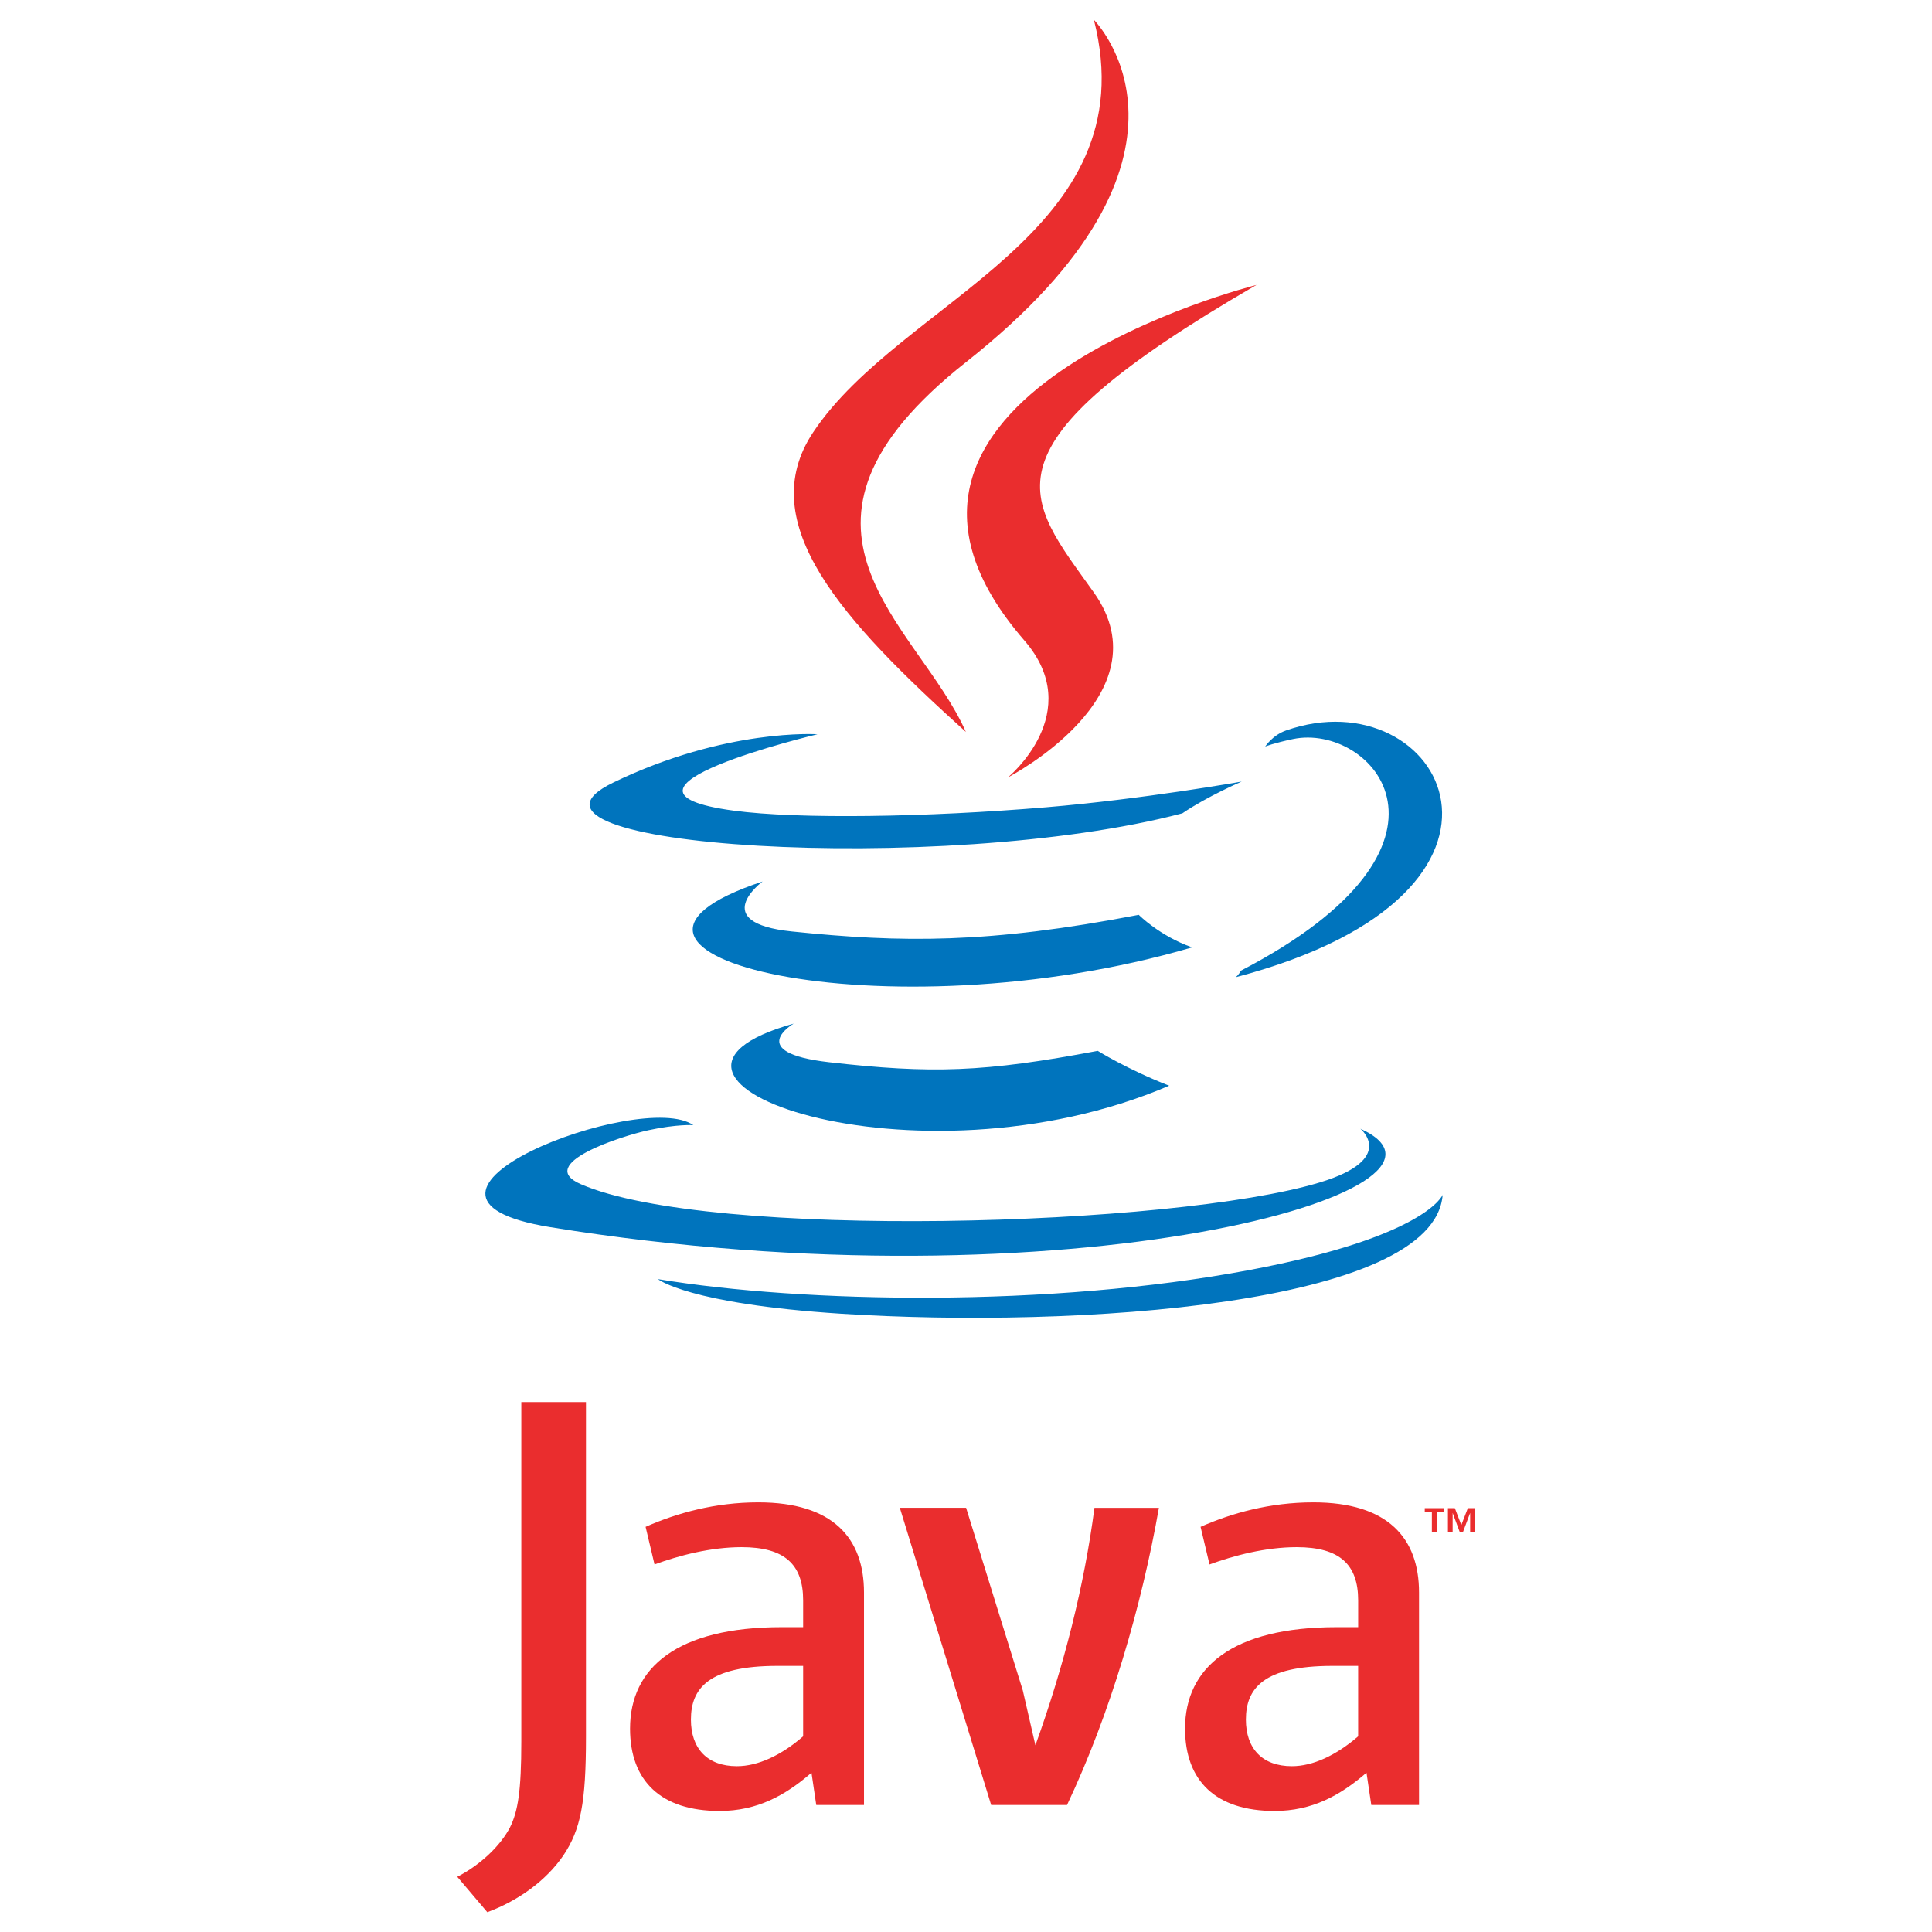
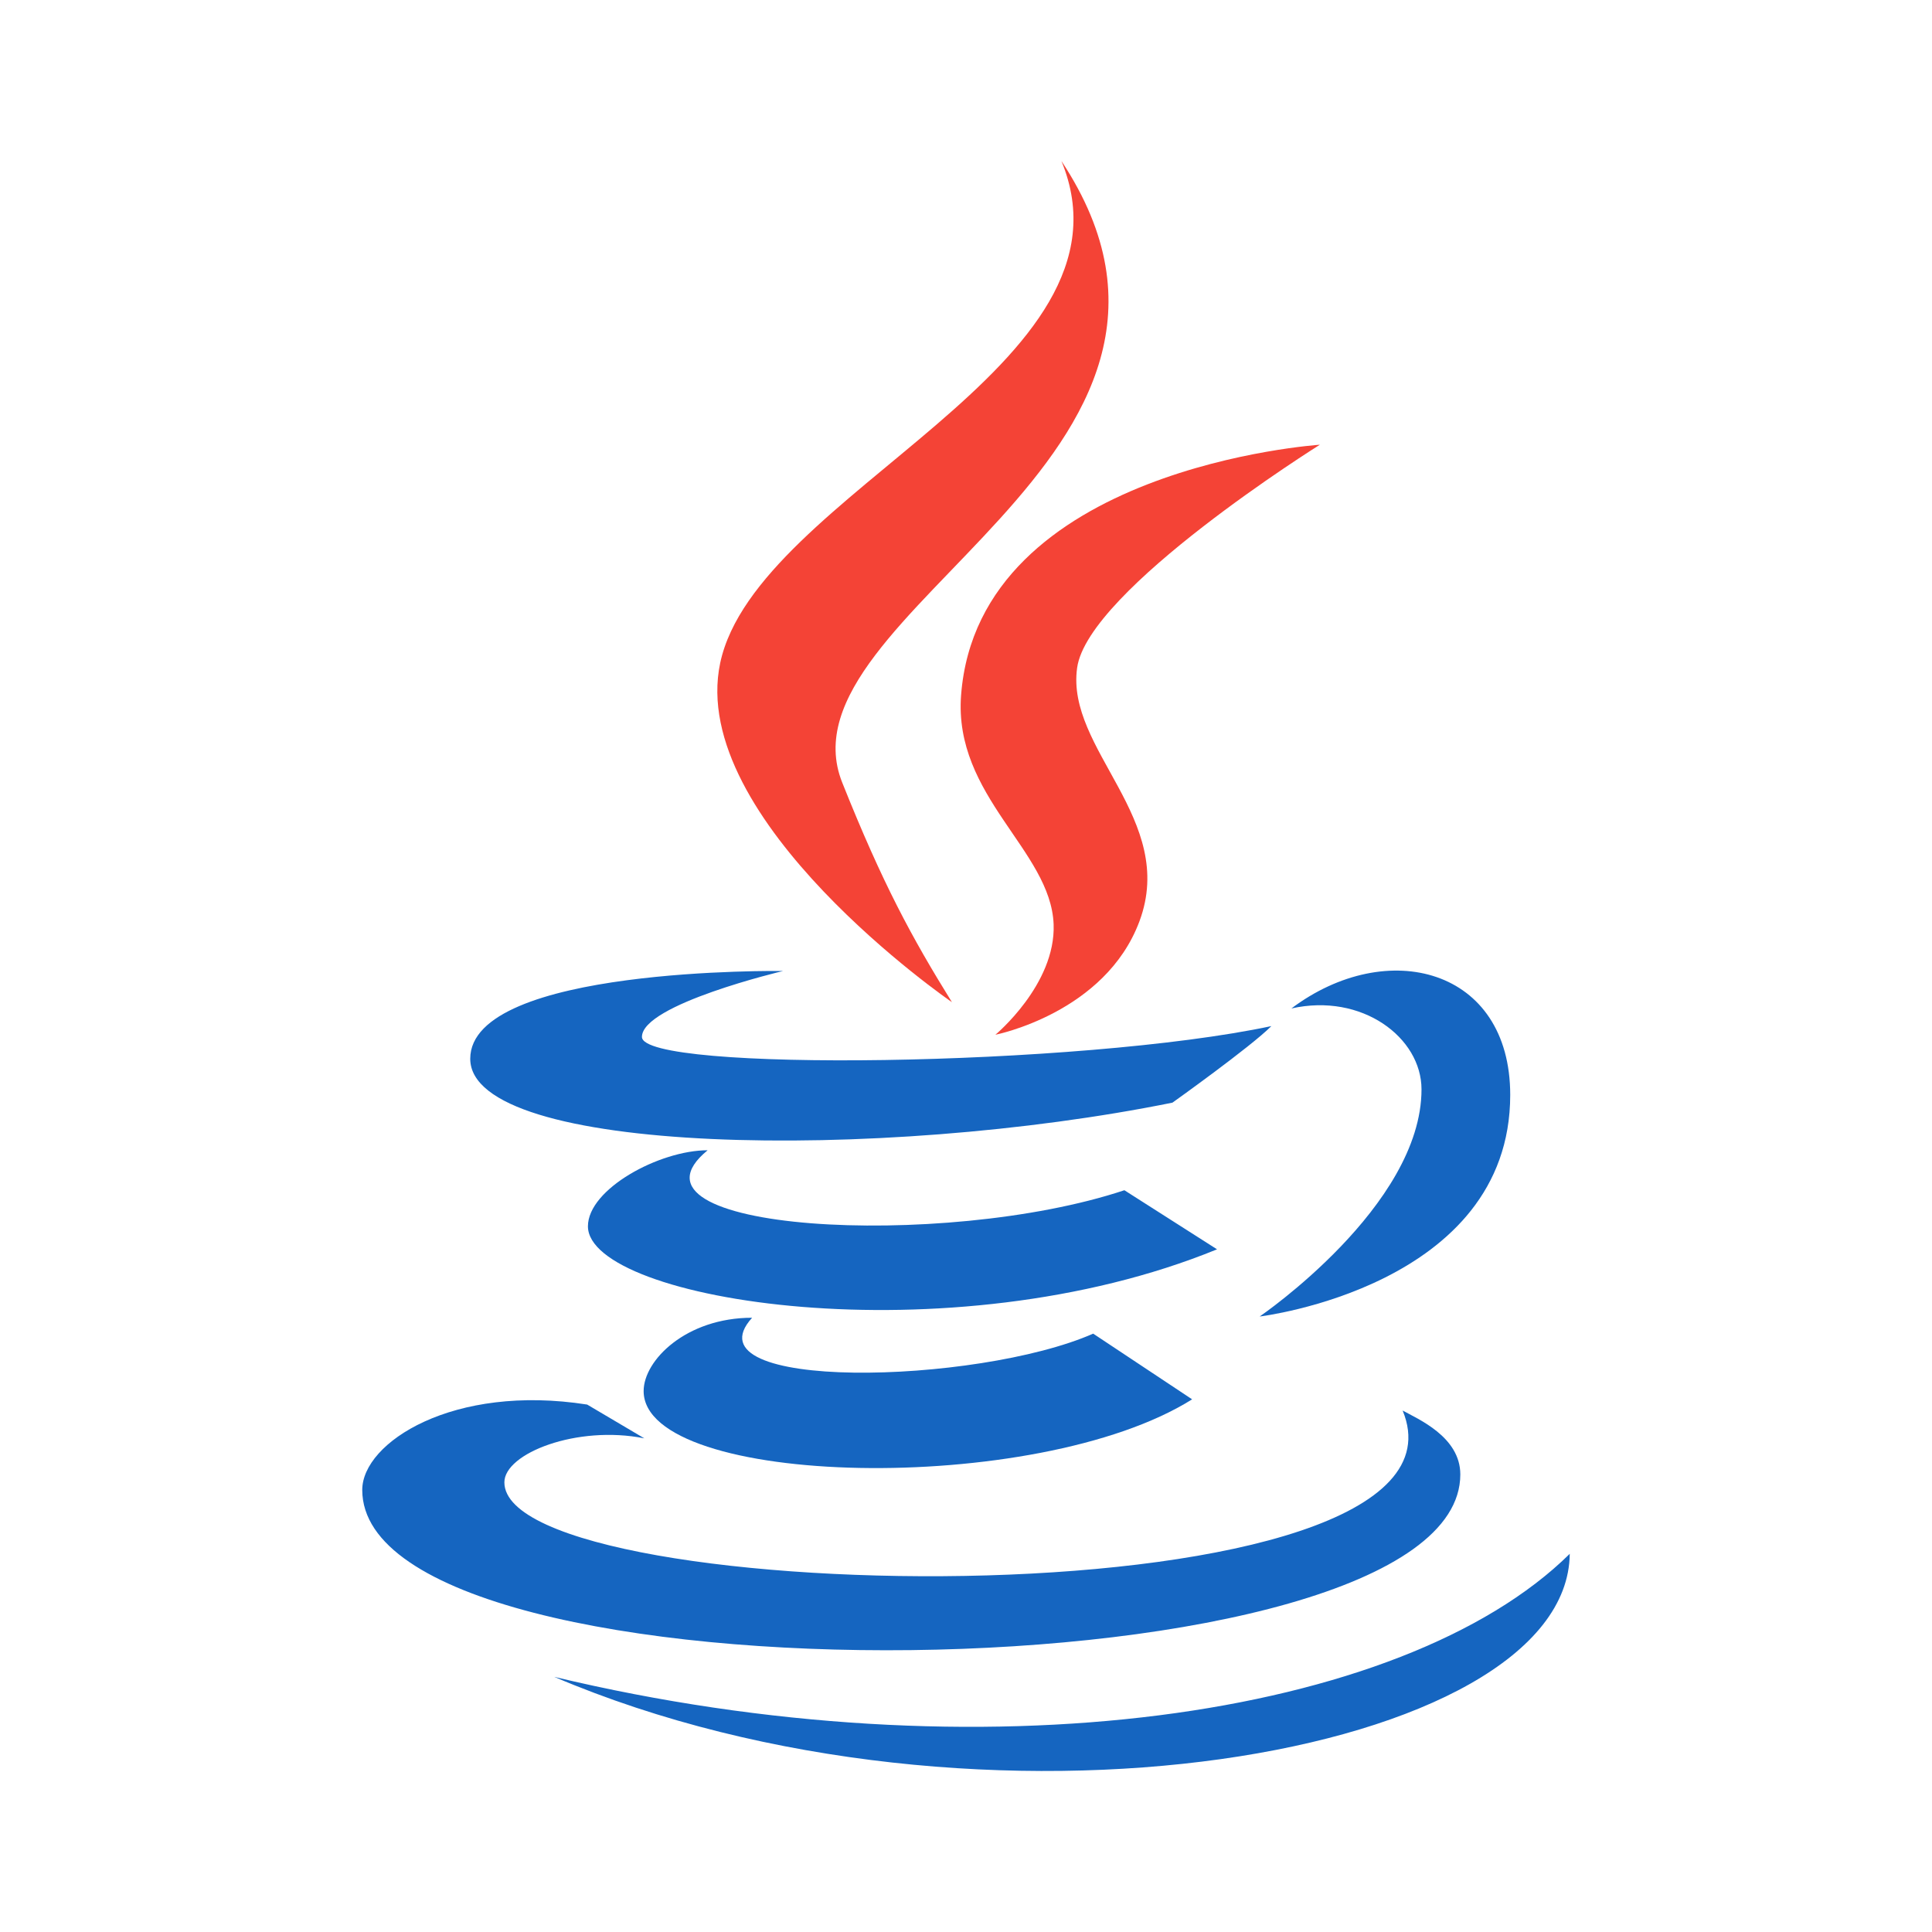
- <svg viewBox="0 0 128 128">
-   <path fill="#0074BD" d="M52.581 67.817s-3.284 1.911 2.341 2.557c6.814.778 10.297.666 17.805-.753 0 0 1.979 1.237 4.735 2.309-16.836 7.213-38.104-.418-24.881-4.113zM50.522 58.402s-3.684 2.729 1.945 3.311c7.28.751 13.027.813 22.979-1.103 0 0 1.373 1.396 3.536 2.157-20.352 5.954-43.021.469-28.46-4.365z" />
-   <path fill="#EA2D2E" d="M67.865 42.431c4.151 4.778-1.088 9.074-1.088 9.074s10.533-5.437 5.696-12.248c-4.519-6.349-7.982-9.502 10.771-20.378.001 0-29.438 7.35-15.379 23.552z" />
-   <path fill="#0074BD" d="M90.132 74.781s2.432 2.005-2.678 3.555c-9.716 2.943-40.444 3.831-48.979.117-3.066-1.335 2.687-3.187 4.496-3.576 1.887-.409 2.965-.334 2.965-.334-3.412-2.403-22.055 4.719-9.469 6.762 34.324 5.563 62.567-2.506 53.665-6.524zM54.162 48.647s-15.629 3.713-5.534 5.063c4.264.57 12.758.439 20.676-.225 6.469-.543 12.961-1.704 12.961-1.704s-2.279.978-3.93 2.104c-15.874 4.175-46.533 2.23-37.706-2.038 7.463-3.611 13.533-3.2 13.533-3.2zM82.2 64.317c16.135-8.382 8.674-16.438 3.467-15.353-1.273.266-1.845.496-1.845.496s.475-.744 1.378-1.063c10.302-3.62 18.223 10.681-3.322 16.345 0 0 .247-.224.322-.425z" />
-   <path fill="#EA2D2E" d="M72.474 1.313s8.935 8.939-8.476 22.682c-13.962 11.027-3.184 17.313-.006 24.498-8.15-7.354-14.128-13.828-10.118-19.852 5.889-8.842 22.204-13.131 18.6-27.328z" />
-   <path fill="#0074BD" d="M55.749 87.039c15.484.99 39.269-.551 39.832-7.878 0 0-1.082 2.777-12.799 4.981-13.218 2.488-29.523 2.199-39.191.603 0 0 1.98 1.64 12.158 2.294z" />
-   <path fill="#EA2D2E" d="M94.866 100.181h-.472v-.264h1.27v.264h-.47v1.317h-.329l.001-1.317zm2.535.066h-.006l-.468 1.251h-.216l-.465-1.251h-.005v1.251h-.312v-1.581h.457l.431 1.119.432-1.119h.454v1.581h-.302v-1.251zM53.211 115.037c-1.46 1.266-3.004 1.978-4.391 1.978-1.974 0-3.045-1.186-3.045-3.085 0-2.055 1.146-3.56 5.738-3.56h1.697v4.667h.001zm4.031 4.548v-14.077c0-3.599-2.053-5.973-6.997-5.973-2.886 0-5.416.714-7.473 1.622l.592 2.493c1.62-.595 3.715-1.147 5.771-1.147 2.85 0 4.075 1.147 4.075 3.521v1.779h-1.424c-6.921 0-10.044 2.685-10.044 6.723 0 3.479 2.058 5.456 5.933 5.456 2.49 0 4.351-1.028 6.088-2.533l.316 2.137h3.163v-.001zM70.694 119.585h-5.027l-6.051-19.689h4.391l3.756 12.099.835 3.635c1.896-5.258 3.24-10.596 3.912-15.733h4.271c-1.143 6.481-3.203 13.598-6.087 19.688zM89.982 115.037c-1.465 1.266-3.01 1.978-4.392 1.978-1.976 0-3.046-1.186-3.046-3.085 0-2.055 1.149-3.56 5.736-3.56h1.701v4.667h.001zm4.033 4.548v-14.077c0-3.599-2.059-5.973-6.999-5.973-2.889 0-5.418.714-7.475 1.622l.593 2.493c1.62-.595 3.718-1.147 5.774-1.147 2.846 0 4.074 1.147 4.074 3.521v1.779h-1.424c-6.923 0-10.045 2.685-10.045 6.723 0 3.479 2.056 5.456 5.93 5.456 2.491 0 4.349-1.028 6.091-2.533l.318 2.137h3.163v-.001zM37.322 122.931c-1.147 1.679-3.005 3.008-5.037 3.757l-1.989-2.345c1.547-.794 2.872-2.075 3.489-3.269.532-1.063.753-2.43.753-5.701v-22.482h4.284v22.173c0 4.375-.348 6.144-1.5 7.867z" />
+ <svg xmlns="http://www.w3.org/2000/svg" viewBox="0 0 48 48" width="16px" height="16px">
+   <path fill="#F44336" d="M23.65,24.898c-0.998-1.609-1.722-2.943-2.725-5.455C19.229,15.2,31.24,11.366,26.37,3.999c2.111,5.089-7.577,8.235-8.477,12.473C17.07,20.37,23.645,24.898,23.65,24.898z" />
+   <path fill="#F44336" d="M23.878,17.27c-0.192,2.516,2.229,3.857,2.299,5.695c0.056,1.496-1.447,2.743-1.447,2.743s2.728-0.536,3.579-2.818c0.945-2.534-1.834-4.269-1.548-6.298c0.267-1.938,6.031-5.543,6.031-5.543S24.311,11.611,23.878,17.27z" />
+   <g>
+     <path fill="#1565C0" d="M32.084 25.055c1.754-.394 3.233.723 3.233 2.01 0 2.901-4.021 5.643-4.021 5.643s6.225-.742 6.225-5.505C37.521 24.053 34.464 23.266 32.084 25.055zM29.129 27.395c0 0 1.941-1.383 2.458-1.902-4.763 1.011-15.638 1.147-15.638.269 0-.809 3.507-1.638 3.507-1.638s-7.773-.112-7.773 2.181C11.683 28.695 21.858 28.866 29.129 27.395z" />
+     <path fill="#1565C0" d="M27.935,29.571c-4.509,1.499-12.814,1.02-10.354-0.993c-1.198,0-2.974,0.963-2.974,1.889c0,1.857,8.982,3.291,15.63,0.572L27.935,29.571z" />
+     <path fill="#1565C0" d="M18.686,32.739c-1.636,0-2.695,1.054-2.695,1.822c0,2.391,9.76,2.632,13.627,0.205l-2.458-1.632C24.271,34.404,17.014,34.579,18.686,32.739z" />
+     <path fill="#1565C0" d="M36.281,36.632c0-0.936-1.055-1.377-1.433-1.588c2.228,5.373-22.317,4.956-22.317,1.784c0-0.721,1.807-1.427,3.477-1.093l-1.42-0.839C11.26,34.374,9,35.837,9,37.017C9,42.52,36.281,42.255,36.281,36.632z" />
+     <path fill="#1565C0" d="M39,38.604c-4.146,4.095-14.659,5.587-25.231,3.057C24.341,46.164,38.95,43.628,39,38.604z" />
+   </g>
</svg>
